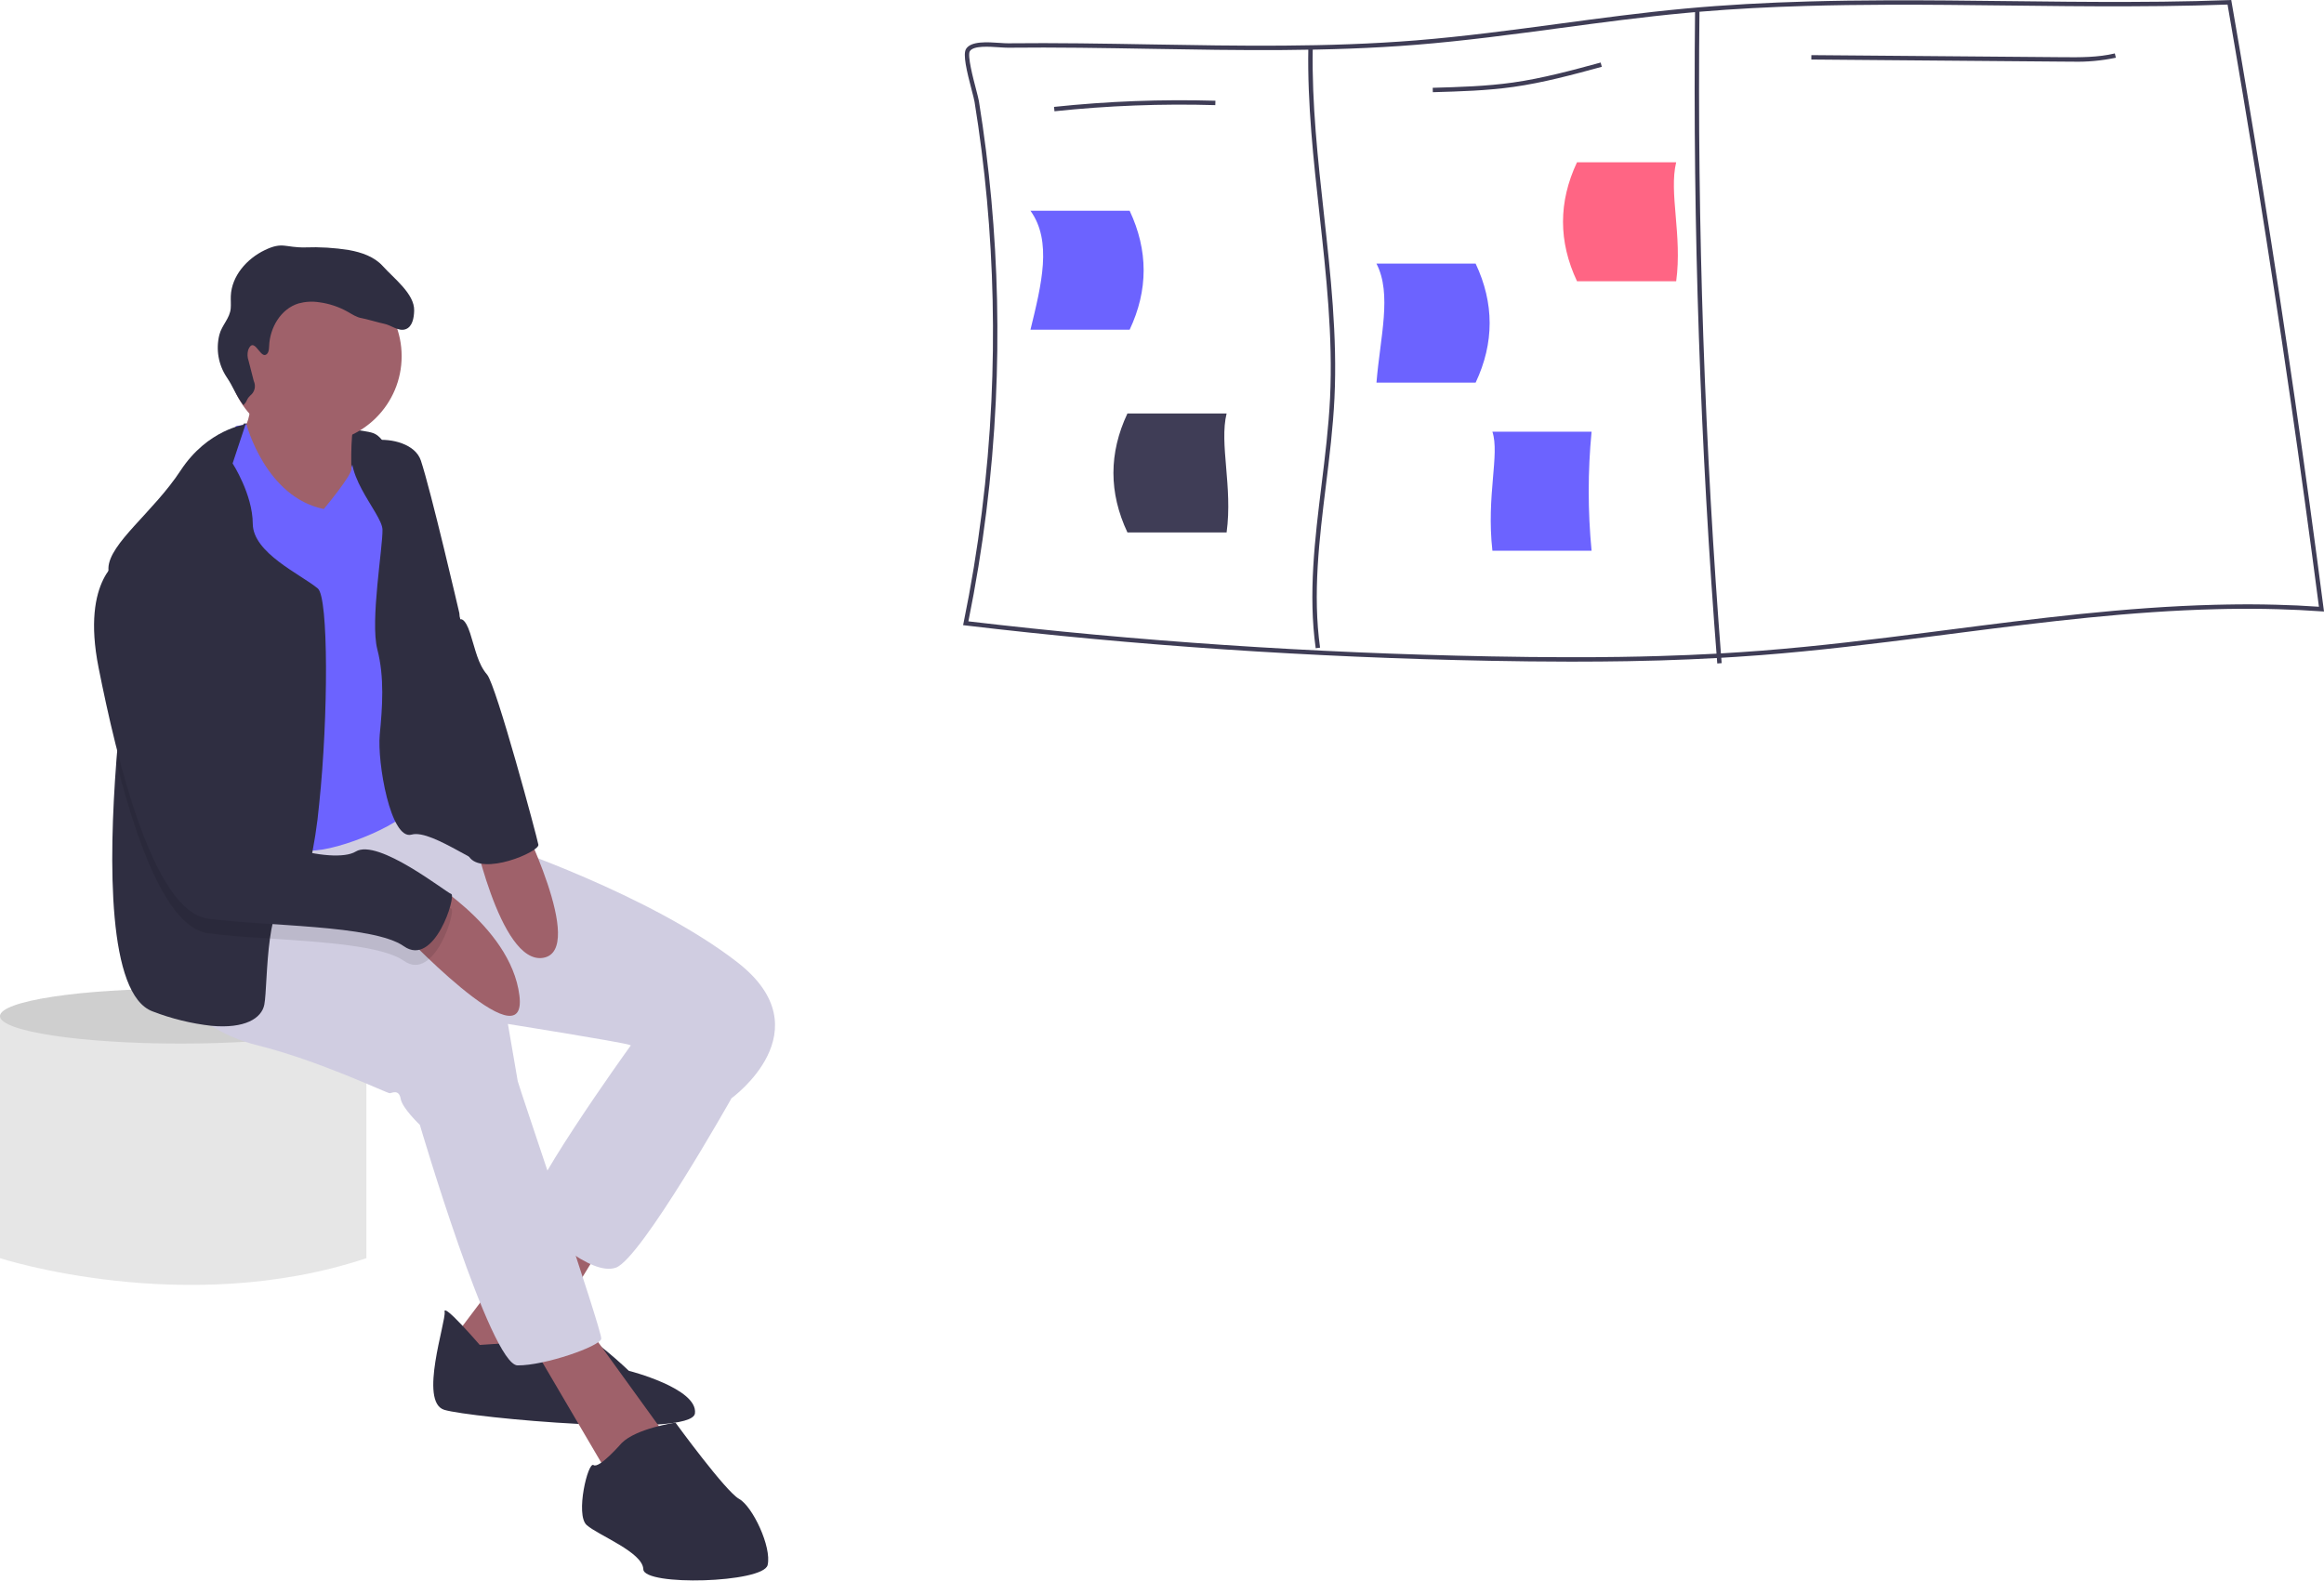
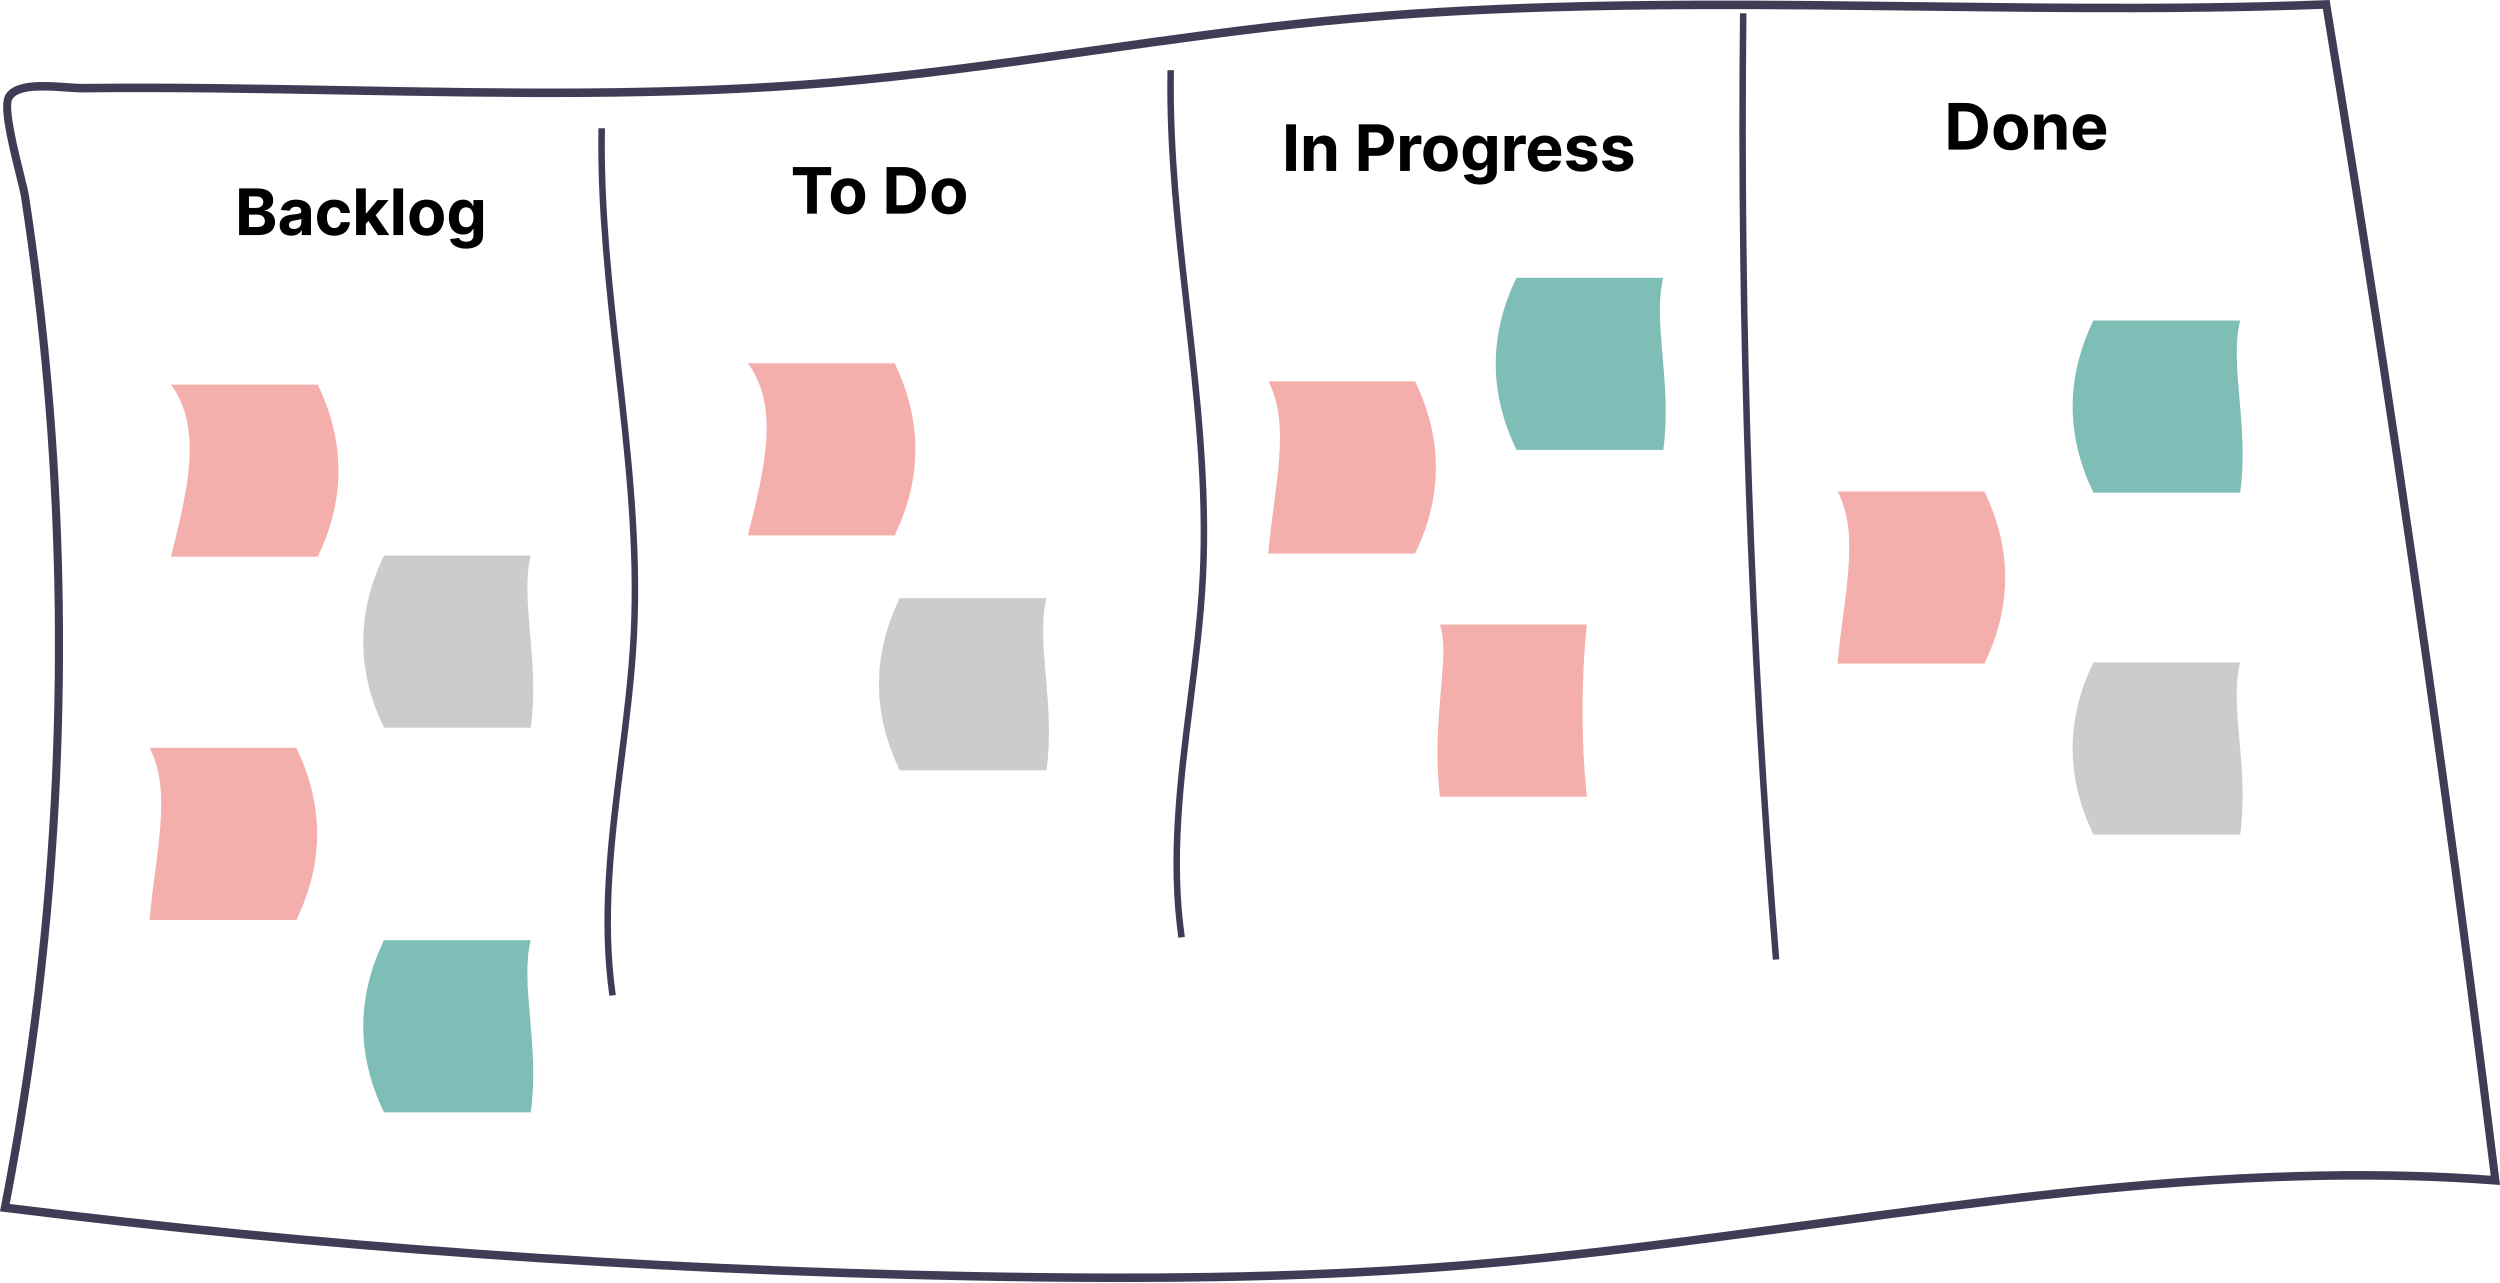
- <svg xmlns="http://www.w3.org/2000/svg" id="a7d7e687-20d8-4a78-89a7-2dbb27c3ecbc" data-name="Layer 1" width="888" height="603.979" viewBox="0 0 888 603.979">
-   <path d="M167,535.835H156v93s71,23,140,0v-93Z" transform="translate(-156 -148.0106)" fill="#e6e6e6" />
-   <ellipse cx="69" cy="388.325" rx="69" ry="10.5" fill="#e6e6e6" />
-   <ellipse cx="69" cy="388.325" rx="69" ry="10.5" opacity="0.1" />
-   <path d="M249.279,309.839s42.346,1.151,49.34,3.696S308.74,334.274,308.74,334.274l-32.879,10.334-24.592-1.393L232.761,344.523,243.095,317.458Z" transform="translate(-156 -148.0106)" fill="#2f2e41" />
-   <path d="M251.105,295.944s2.786,10.761-3.397,18.38S274.29,349.093,274.29,349.093l17.285-2.971s-3.81-33.064,1.308-41.437S251.105,295.944,251.105,295.944Z" transform="translate(-156 -148.0106)" fill="#9f616a" />
-   <polygon points="210.063 462.552 171.924 513.129 197.952 528.325 233.773 469.717 210.063 462.552" fill="#9f616a" />
-   <path d="M339.31,661.993s-14.044-16.319-13.419-12.68-9.993,34.5-.114,37.485,94.601,10.903,95.766,1.336-25.274-16.262-25.274-16.262-15.708-15.096-19.19-13.561S339.31,661.993,339.31,661.993Z" transform="translate(-156 -148.0106)" fill="#2f2e41" />
-   <polygon points="201.505 510.855 231.968 562.754 254.968 549.434 224.249 506.946 201.505 510.855" fill="#9f616a" />
-   <path d="M405.594,535.394l-9.041,12.793s-43.1,59.859-38.522,64.692,23.64,23.099,33.334,19.56S435.503,567.719,435.503,567.719l-8.984-35.921Z" transform="translate(-156 -148.0106)" fill="#d0cde1" />
-   <path d="M219.932,523.284s9.652,18.01,34.116,24.108,50.023,18.565,50.932,18.408,3.483-1.535,4.108,2.104,7.335,9.979,7.335,9.979,27.023,91.829,37.343,91.928,31.529-7.292,31.969-10.178-31.6-96.662-31.913-98.481l-3.753-21.834s42.375,6.766,46.327,7.96,39.105,20.441,39.105,20.441,35.836-25.829,2.317-51.913-91.132-45.218-91.132-45.218l-20.669-5.814-18.013-1.075L305.353,453.528l-42.662,2.461-44.521,18.892Z" transform="translate(-156 -148.0106)" fill="#d0cde1" />
-   <circle cx="120.237" cy="136.12" r="33.232" fill="#9f616a" />
-   <path d="M246.173,310.841l3.997-.687s7.219,27.795,29.551,32.386c0,0,11.019-13.2,10.549-15.428s8.727-14.111,13.617-7.458-1.194,123.841,2.914,125.945,12.921,4.336,5.828,12.111S277.361,475.948,271.12,472.337s-18.991-34.201-24.507-44.493-14.343-45.303-14.343-45.303-11.273-38.338-4.336-47.023S246.173,310.841,246.173,310.841Z" transform="translate(-156 -148.0106)" fill="#6c63ff" />
-   <path d="M277.977,455.112a189.572,189.572,0,0,1-3.807,24.268c-1.63,6.508-3.527,10.437-5.693,10.27-5.526-.413-8.037,7.691-9.332,17.035-1.384,9.913-1.384,21.221-2.143,25.217-1.005,5.28-7.434,9.31-20.283,8.127a90.66,90.66,0,0,1-22.348-5.481c-17.347-6.307-16.834-57.455-13.931-95.409,1.775-23.263,4.443-41.582,4.443-41.582s-5.269-15.717-6.954-26.49a35.211,35.211,0,0,1-.502-5.95c.257-9.41,17.193-21.441,27.574-37.281,10.393-15.84,24.813-17.618,24.813-17.618l-4.934,14.891s7.647,11.799,7.702,23.029,18.307,19.334,24.86,24.77C281.56,376.324,281.46,421.924,277.977,455.112Z" transform="translate(-156 -148.0106)" fill="#2f2e41" />
-   <path d="M292.407,315.539s1.198,1.416,6.681.725c6.576-.828,15.618,1.447,17.719,7.726,3.852,11.514,14.713,58.352,14.713,58.352s4.521,53.548,6.553,65.375,1.024,22.303,3.028,28.515-19.787-11.585-27.819-9.268-13.192-27.705-12.182-38.181,1.862-21.863-.924-32.623,2.153-39.24,1.969-45.765S284.435,327.425,292.407,315.539Z" transform="translate(-156 -148.0106)" fill="#2f2e41" />
-   <path d="M315.921,481.965s35.186,19.196,38.553,46.518-47.062-26.455-47.062-26.455Z" transform="translate(-156 -148.0106)" fill="#9f616a" />
-   <path d="M336.006,462.59s10.782,54.345,27.577,51.458-9.382-54.585-9.382-54.585Z" transform="translate(-156 -148.0106)" fill="#9f616a" />
-   <path d="M393.526,699.506s-8.6,9.908-10.732,8.401-7.036,19.005-2.615,22.929,21.45,10.363,21.635,16.887,45.857,5.231,47.492-1.606-5.729-22.431-10.903-25.288-24.306-29.155-24.306-29.155S399.113,693.863,393.526,699.506Z" transform="translate(-156 -148.0106)" fill="#2f2e41" />
-   <path d="M310.316,515.201c-8.16-5.76-30.943-7.189-51.171-8.517-8.874-.569-17.258-1.127-23.699-2.032-6.207-.86-11.788-6.53-16.744-14.981-7.513-12.804-13.585-32.004-18.262-50.534,1.775-23.263,4.443-41.582,4.443-41.582s-5.269-15.717-6.954-26.49a14.176,14.176,0,0,1,4.487-4.041c21.455-9.209,41.939,81.422,44.54,95.644.045.234.078.458.112.647,1.261,7.323,14.891,13.585,27.103,16.063,7.524,1.529,14.523,1.63,17.749-.357,8.473-5.202,34.527,15.617,36.503,16.209C330.398,495.834,322.037,523.495,310.316,515.201Z" transform="translate(-156 -148.0106)" opacity="0.1" />
-   <path d="M202.419,361.446s-15.594,7.363-8.742,41.778,20.655,92.923,41.764,95.851,63.143,2.26,74.87,10.547,20.086-19.375,18.11-19.972-28.032-21.408-36.504-16.205-42.815-3.881-44.848-15.707S224.225,352.079,202.419,361.446Z" transform="translate(-156 -148.0106)" fill="#2f2e41" />
-   <path d="M314.788,344.942l17.138,39.767s1.725-.861,3.73,5.351,2.943,11.67,6.454,15.75,19.134,62.276,19.603,65.005-21.577,12.138-26.503,4.555S314.788,344.942,314.788,344.942Z" transform="translate(-156 -148.0106)" fill="#2f2e41" />
-   <path d="M257.331,283.668c1.274-.34,1.461-2.031,1.503-3.348.229-7.055,4.477-14.295,11.231-16.349a18.881,18.881,0,0,1,7.959-.438,30.146,30.146,0,0,1,10.778,3.596c1.759.989,3.484,2.18,5.48,2.482,1.318.2,7.023,1.858,8.335,2.092,2.885.513,5.566,3.094,8.334,2.134,2.648-.919,3.235-4.348,3.299-7.15.146-6.385-7.701-12.221-11.97-16.971-3.24-3.604-8.118-5.268-12.886-6.133a85.79,85.79,0,0,0-16.853-1.025c-7.631.136-8.474-2.275-15.355,1.027s-12.661,9.873-12.991,17.499c-.069,1.588.095,3.183-.038,4.768-.326,3.865-3.378,6.356-4.341,10.113a20.335,20.335,0,0,0,2.84,16.25c2.554,3.758,3.271,6.544,6.345,10.622,1.846-1.912.766-1.747,2.612-3.66a4.547,4.547,0,0,0,1.352-5.556l-1.96-7.645a6.898,6.898,0,0,1-.17-4.255C252.936,276.528,255.207,284.235,257.331,283.668Z" transform="translate(-156 -148.0106)" fill="#2f2e41" />
-   <path d="M1043.865,380.694c-6.905-53.312-14.677-107.02-23.224-160.416q-5.76-35.898-11.958-71.543l-.126-.724-.733.034q-12.669.467-25.431.606-6.922.088-13.835.093c-15.199.034-30.365-.143-45.245-.312-15.233-.177-30.66-.354-46.163-.303-10.097.034-20.227.16-30.348.446-15.696.446-31.393,1.272-46.963,2.72-16.075,1.49-32.344,3.671-48.083,5.785-17.919,2.408-36.445,4.892-54.76,6.366-33.666,2.711-67.989,2.114-101.184,1.541-17.911-.312-36.428-.632-54.642-.429-.792.008-1.886-.059-3.149-.152-4.64-.32-10.998-.766-12.884,2.29-1.288,2.072.227,8.404,2.173,15.848.505,1.92.943,3.587,1.069,4.404,1.996,12.328,3.579,24.892,4.724,37.338a557.123,557.123,0,0,1,1.709,76.924,551.832,551.832,0,0,1-10.627,84.806l-.185.901.909.109c64.52,7.671,131.962,12.219,200.465,13.515,10.231.194,19.865.303,29.018.312.884.008,1.76.008,2.627.008,7.217,0,14.138-.059,20.816-.168q6.429-.114,12.572-.295c7.452-.227,14.618-.53,21.599-.918.564-.025,1.12-.059,1.676-.093q2.968-.164,5.903-.362,4.737-.303,9.389-.665c21.532-1.667,43.333-4.362,64.587-7.073q3.575-.467,7.124-.918c1.6-.202,3.2-.413,4.808-.615,32.033-4.109,64.773-8.143,97.487-8.943,1.263-.034,2.535-.067,3.798-.084q9.852-.177,19.688.101,8.261.227,16.505.817l1.027.067Zm-18.265-1.583q-9.486-.253-18.972-.067c-1.465.017-2.922.051-4.387.093-34.205.884-68.394,5.28-101.774,9.566l-3.562.455c-.901.118-1.81.236-2.712.354-21.498,2.754-43.569,5.49-65.345,7.175-2.476.194-4.96.371-7.469.539-2.585.177-5.187.337-7.823.488-.556.034-1.12.067-1.684.101-7.014.379-14.231.682-21.726.901q-7.339.227-15.056.337c-6.678.101-13.608.143-20.833.118-9.103-.017-18.686-.118-28.85-.312-68.124-1.288-135.204-5.802-199.387-13.397a554.427,554.427,0,0,0,10.475-84.166,557.868,557.868,0,0,0-1.718-77.16c-1.145-12.488-2.737-25.086-4.732-37.456-.152-.901-.573-2.518-1.103-4.564-1.103-4.185-3.385-12.909-2.375-14.534,1.356-2.189,7.36-1.768,11.343-1.49,1.297.084,2.408.16,3.276.152,18.189-.202,36.698.118,54.6.429,33.228.573,67.594,1.171,101.344-1.549,18.357-1.474,36.908-3.966,54.853-6.375,15.713-2.105,31.965-4.286,48.015-5.777,1.229-.118,2.45-.227,3.68-.328.564-.051,1.128-.101,1.684-.143,13.482-1.128,27.056-1.819,40.63-2.215,10.442-.303,20.884-.438,31.292-.472,15.444-.051,30.829.126,46.011.303,14.837.177,29.944.345,45.093.312,4.674-.008,9.347-.034,14.021-.101q12.404-.139,24.74-.573,5.975,34.357,11.536,69.025c8.606,53.615,16.437,107.559,23.376,161.106Q1033.84,379.304,1025.601,379.111Z" transform="translate(-156 -148.0106)" fill="#3f3d56" />
-   <path d="M658.731,395.742c-2.901-20.722-.3-41.867,2.215-62.315,1.344-10.928,2.734-22.228,3.269-33.334,1.128-23.412-1.493-47.179-4.029-70.163-2.288-20.746-4.654-42.198-4.275-63.399l1.684.03c-.377,21.094,1.983,42.491,4.265,63.184,2.542,23.049,5.171,46.883,4.037,70.429-.538,11.169-1.932,22.5-3.28,33.459-2.502,20.341-5.089,41.374-2.219,61.876Z" transform="translate(-156 -148.0106)" fill="#3f3d56" />
-   <path d="M812.166,401.562c-6.524-82.835-9.378-166.965-8.48-250.05l1.684.018c-.897,83.036,1.954,167.114,8.475,249.9Z" transform="translate(-156 -148.0106)" fill="#3f3d56" />
-   <path d="M558.919,190.536l-.178-1.675a460.06,460.06,0,0,1,61.674-2.353l-.049,1.683A458.176,458.176,0,0,0,558.919,190.536Z" transform="translate(-156 -148.0106)" fill="#3f3d56" />
-   <path d="M703.487,183.246l-.048-1.683c10.078-.284,20.499-.578,30.629-2.008,11.363-1.604,22.638-4.675,33.541-7.644l.442,1.625c-10.954,2.983-22.281,6.068-33.748,7.687C724.081,182.665,713.612,182.96,703.487,183.246Z" transform="translate(-156 -148.0106)" fill="#3f3d56" />
-   <path d="M947.854,171.576c-1.247,0-2.488-.01-3.721-.021l-96.026-.795.013-1.684,96.026.795c6.608.055,13.433.111,19.934-1.444l.391,1.638A71.217,71.217,0,0,1,947.854,171.576Z" transform="translate(-156 -148.0106)" fill="#3f3d56" />
-   <path d="M587.636,274.019h-37.894c4.262-17.487,8.357-33.814,0-45.472h37.894Q598.334,251.307,587.636,274.019Z" transform="translate(-156 -148.0106)" fill="#6c63ff" />
-   <path d="M764.141,358.468H726.247c-2.37-21.079,2.859-36.791,0-45.472h37.894A237.224,237.224,0,0,0,764.141,358.468Z" transform="translate(-156 -148.0106)" fill="#6c63ff" />
-   <path d="M719.842,294.229H681.949c1.421-17.484,6.002-33.811,0-45.472h37.894Q730.544,271.493,719.842,294.229Z" transform="translate(-156 -148.0106)" fill="#6c63ff" />
-   <path d="M758.578,255.493h37.894c2.37-17.488-2.859-33.814,0-45.472H758.578Q747.876,232.757,758.578,255.493Z" transform="translate(-156 -148.0106)" fill="#ff6584" />
-   <path d="M586.794,351.49h37.894c2.37-17.488-2.859-33.814,0-45.472H586.794Q576.092,328.754,586.794,351.49Z" transform="translate(-156 -148.0106)" fill="#3f3d56" />
+ <svg xmlns="http://www.w3.org/2000/svg" width="117" height="60" viewBox="0 0 117 60" fill="none">
+   <path d="M116.97 55.214C115.416 42.564 113.667 29.819 111.744 17.149C110.88 11.47 109.983 5.811 109.054 0.172L109.025 0L108.86 0.008C106.96 0.082 105.053 0.13 103.139 0.152C102.1 0.166 101.063 0.173 100.026 0.174C96.606 0.182 93.193 0.14 89.846 0.1C86.418 0.058 82.947 0.016 79.459 0.028C77.187 0.036 74.908 0.066 72.63 0.134C69.099 0.24 65.567 0.436 62.064 0.779C58.447 1.133 54.786 1.651 51.245 2.152C47.213 2.724 43.045 3.313 38.924 3.663C31.349 4.306 23.627 4.164 16.158 4.028C12.128 3.954 7.961 3.879 3.863 3.926C3.685 3.928 3.439 3.912 3.155 3.89C2.111 3.815 0.68 3.709 0.256 4.434C-0.034 4.926 0.307 6.428 0.745 8.195C0.858 8.65 0.957 9.046 0.985 9.24C1.434 12.165 1.79 15.146 2.048 18.1C2.575 24.168 2.704 30.267 2.433 36.353C2.13 43.116 1.331 49.844 0.042 56.477L0 56.691L0.205 56.717C14.722 58.537 29.896 59.616 45.309 59.924C47.611 59.97 49.779 59.996 51.838 59.998C52.037 60 52.234 60 52.429 60C54.053 60 55.611 59.986 57.113 59.96C58.078 59.942 59.02 59.919 59.942 59.89C61.619 59.836 63.231 59.764 64.802 59.672C64.929 59.666 65.054 59.658 65.179 59.65C65.624 59.624 66.067 59.596 66.507 59.564C67.217 59.516 67.922 59.464 68.619 59.407C73.464 59.011 78.37 58.371 83.152 57.728C83.688 57.654 84.222 57.581 84.754 57.51C85.115 57.462 85.475 57.412 85.836 57.364C93.044 56.389 100.41 55.432 107.771 55.242C108.055 55.234 108.341 55.226 108.626 55.222C110.103 55.194 111.58 55.202 113.055 55.246C114.294 55.282 115.532 55.347 116.769 55.44L117 55.456L116.97 55.214ZM112.86 54.839C111.437 54.799 110.014 54.793 108.591 54.823C108.262 54.827 107.934 54.835 107.604 54.845C99.908 55.054 92.216 56.097 84.705 57.115L83.904 57.222C83.701 57.251 83.496 57.279 83.294 57.306C78.457 57.96 73.491 58.609 68.591 59.009C68.034 59.055 67.475 59.097 66.91 59.137C66.329 59.179 65.743 59.217 65.15 59.253C65.025 59.261 64.898 59.269 64.771 59.277C63.193 59.367 61.569 59.438 59.883 59.49C58.782 59.526 57.653 59.553 56.495 59.57C54.993 59.594 53.434 59.604 51.808 59.598C49.76 59.594 47.604 59.57 45.317 59.524C29.989 59.219 14.896 58.148 0.455 56.345C1.723 49.761 2.511 43.084 2.812 36.373C3.084 30.268 2.955 24.15 2.425 18.064C2.167 15.1 1.809 12.111 1.36 9.176C1.326 8.962 1.232 8.578 1.112 8.093C0.864 7.1 0.351 5.029 0.578 4.644C0.883 4.124 2.234 4.224 3.13 4.29C3.422 4.31 3.672 4.328 3.867 4.326C7.96 4.278 12.124 4.354 16.152 4.428C23.628 4.564 31.361 4.706 38.955 4.06C43.085 3.711 47.259 3.119 51.296 2.548C54.832 2.048 58.489 1.531 62.1 1.177C62.377 1.149 62.651 1.123 62.928 1.099C63.055 1.087 63.182 1.075 63.307 1.065C66.34 0.797 69.394 0.633 72.449 0.54C74.798 0.468 77.147 0.436 79.489 0.428C82.964 0.416 86.426 0.458 89.842 0.5C93.18 0.542 96.579 0.581 99.988 0.573C101.039 0.571 102.091 0.565 103.142 0.549C105.003 0.528 106.858 0.482 108.709 0.414C109.605 5.849 110.47 11.309 111.305 16.793C113.241 29.515 115.003 42.316 116.564 55.023C115.331 54.931 114.096 54.869 112.86 54.839Z" fill="#3F3D56" />
+   <path d="M55.148 43.888C54.622 40.217 55.094 36.471 55.55 32.848C55.794 30.912 56.046 28.91 56.143 26.943C56.347 22.795 55.872 18.584 55.412 14.513C54.997 10.837 54.568 7.037 54.637 3.281L54.942 3.286C54.874 7.023 55.302 10.814 55.716 14.48C56.177 18.563 56.653 22.786 56.448 26.957C56.35 28.936 56.097 30.943 55.853 32.885C55.399 36.488 54.93 40.214 55.451 43.846L55.148 43.888Z" fill="#3F3D56" />
+   <path d="M28.518 46.607C27.992 42.936 28.464 39.19 28.92 35.567C29.164 33.631 29.416 31.629 29.513 29.662C29.717 25.514 29.242 21.303 28.782 17.232C28.368 13.556 27.939 9.756 28.007 6L28.313 6.005C28.244 9.742 28.672 13.533 29.086 17.199C29.547 21.282 30.023 25.505 29.818 29.676C29.72 31.655 29.468 33.662 29.223 35.603C28.77 39.207 28.3 42.933 28.821 46.565L28.518 46.607Z" fill="#3F3D56" />
+   <path d="M82.967 44.919C81.784 30.244 81.267 15.34 81.43 0.62L81.735 0.624C81.572 15.334 82.089 30.229 83.272 44.895L82.967 44.919Z" fill="#3F3D56" />
+   <path d="M91.963 7C92.628 7 93.031 6.589 93.031 5.907C93.031 5.227 92.628 4.818 91.969 4.818H91.19V7H91.963ZM91.651 6.605V5.213H91.945C92.354 5.213 92.57 5.422 92.57 5.907C92.57 6.394 92.354 6.605 91.944 6.605H91.651ZM94.103 7.032C94.6 7.032 94.909 6.692 94.909 6.188C94.909 5.681 94.6 5.342 94.103 5.342C93.607 5.342 93.298 5.681 93.298 6.188C93.298 6.692 93.607 7.032 94.103 7.032ZM94.105 6.68C93.876 6.68 93.759 6.471 93.759 6.185C93.759 5.899 93.876 5.689 94.105 5.689C94.33 5.689 94.447 5.899 94.447 6.185C94.447 6.471 94.33 6.68 94.105 6.68ZM95.657 6.054C95.659 5.843 95.784 5.719 95.967 5.719C96.15 5.719 96.259 5.839 96.258 6.039V7H96.712V5.958C96.712 5.577 96.488 5.342 96.147 5.342C95.905 5.342 95.729 5.462 95.655 5.652H95.636V5.364H95.204V7H95.657V6.054ZM97.816 7.032C98.22 7.032 98.493 6.835 98.557 6.531L98.137 6.504C98.091 6.628 97.974 6.693 97.823 6.693C97.596 6.693 97.452 6.543 97.452 6.299V6.298H98.567V6.173C98.567 5.617 98.23 5.342 97.797 5.342C97.316 5.342 97.004 5.684 97.004 6.189C97.004 6.708 97.312 7.032 97.816 7.032ZM97.452 6.017C97.462 5.83 97.603 5.681 97.805 5.681C98.002 5.681 98.138 5.822 98.139 6.017H97.452Z" fill="black" />
+   <path d="M60.651 5.818H60.19V8H60.651V5.818ZM61.476 7.054C61.477 6.843 61.602 6.719 61.786 6.719C61.968 6.719 62.078 6.839 62.077 7.039V8H62.531V6.958C62.531 6.577 62.307 6.342 61.966 6.342C61.723 6.342 61.547 6.462 61.474 6.652H61.455V6.364H61.022V8H61.476V7.054ZM63.591 8H64.052V7.293H64.44C64.942 7.293 65.234 6.993 65.234 6.558C65.234 6.124 64.947 5.818 64.452 5.818H63.591V8ZM64.052 6.923V6.195H64.363C64.63 6.195 64.759 6.34 64.759 6.558C64.759 6.774 64.63 6.923 64.365 6.923H64.052ZM65.525 8H65.979V7.074C65.979 6.873 66.126 6.734 66.326 6.734C66.389 6.734 66.475 6.745 66.518 6.759V6.356C66.477 6.347 66.421 6.34 66.375 6.34C66.192 6.34 66.041 6.447 65.982 6.649H65.965V6.364H65.525V8ZM67.416 8.032C67.912 8.032 68.221 7.692 68.221 7.188C68.221 6.681 67.912 6.342 67.416 6.342C66.919 6.342 66.61 6.681 66.61 7.188C66.61 7.692 66.919 8.032 67.416 8.032ZM67.418 7.68C67.189 7.68 67.072 7.471 67.072 7.185C67.072 6.899 67.189 6.689 67.418 6.689C67.642 6.689 67.76 6.899 67.76 7.185C67.76 7.471 67.642 7.68 67.418 7.68ZM69.253 8.637C69.721 8.637 70.053 8.424 70.053 8.016V6.364H69.603V6.638H69.586C69.525 6.505 69.392 6.342 69.118 6.342C68.759 6.342 68.455 6.621 68.455 7.179C68.455 7.723 68.75 7.977 69.119 7.977C69.38 7.977 69.526 7.846 69.586 7.71H69.605V8.01C69.605 8.224 69.461 8.311 69.264 8.311C69.064 8.311 68.962 8.224 68.925 8.135L68.505 8.192C68.56 8.439 68.812 8.637 69.253 8.637ZM69.263 7.636C69.04 7.636 68.919 7.459 68.919 7.176C68.919 6.898 69.038 6.703 69.263 6.703C69.483 6.703 69.607 6.89 69.607 7.176C69.607 7.465 69.481 7.636 69.263 7.636ZM70.415 8H70.868V7.074C70.868 6.873 71.015 6.734 71.216 6.734C71.278 6.734 71.365 6.745 71.407 6.759V6.356C71.367 6.347 71.311 6.34 71.265 6.34C71.081 6.34 70.931 6.447 70.871 6.649H70.855V6.364H70.415V8ZM72.312 8.032C72.716 8.032 72.989 7.835 73.053 7.531L72.633 7.504C72.588 7.628 72.47 7.693 72.319 7.693C72.092 7.693 71.948 7.543 71.948 7.299V7.298H73.063V7.173C73.063 6.617 72.726 6.342 72.293 6.342C71.812 6.342 71.5 6.684 71.5 7.189C71.5 7.708 71.808 8.032 72.312 8.032ZM71.948 7.017C71.958 6.83 72.1 6.681 72.301 6.681C72.498 6.681 72.634 6.822 72.635 7.017H71.948ZM74.72 6.83C74.68 6.529 74.437 6.342 74.024 6.342C73.605 6.342 73.329 6.536 73.33 6.852C73.329 7.097 73.484 7.255 73.803 7.319L74.087 7.376C74.229 7.404 74.294 7.457 74.296 7.539C74.294 7.636 74.189 7.705 74.03 7.705C73.868 7.705 73.76 7.636 73.733 7.502L73.286 7.526C73.329 7.839 73.595 8.032 74.029 8.032C74.453 8.032 74.757 7.816 74.758 7.493C74.757 7.256 74.602 7.115 74.285 7.05L73.989 6.99C73.836 6.957 73.78 6.905 73.781 6.826C73.78 6.728 73.89 6.664 74.031 6.664C74.189 6.664 74.282 6.75 74.305 6.856L74.72 6.83ZM76.405 6.83C76.364 6.529 76.121 6.342 75.708 6.342C75.29 6.342 75.014 6.536 75.015 6.852C75.014 7.097 75.168 7.255 75.488 7.319L75.771 7.376C75.914 7.404 75.979 7.457 75.981 7.539C75.979 7.636 75.873 7.705 75.715 7.705C75.553 7.705 75.445 7.636 75.417 7.502L74.971 7.526C75.014 7.839 75.28 8.032 75.713 8.032C76.138 8.032 76.441 7.816 76.442 7.493C76.441 7.256 76.287 7.115 75.969 7.05L75.673 6.99C75.521 6.957 75.464 6.905 75.465 6.826C75.464 6.728 75.575 6.664 75.716 6.664C75.873 6.664 75.967 6.75 75.989 6.856L76.405 6.83Z" fill="black" />
+   <path d="M37.106 8.199H37.775V10H38.23V8.199H38.898V7.818H37.106V8.199ZM39.687 10.032C40.184 10.032 40.492 9.692 40.492 9.188C40.492 8.681 40.184 8.342 39.687 8.342C39.191 8.342 38.882 8.681 38.882 9.188C38.882 9.692 39.191 10.032 39.687 10.032ZM39.689 9.68C39.46 9.68 39.343 9.471 39.343 9.185C39.343 8.899 39.46 8.689 39.689 8.689C39.914 8.689 40.031 8.899 40.031 9.185C40.031 9.471 39.914 9.68 39.689 9.68ZM42.264 10C42.929 10 43.331 9.589 43.331 8.907C43.331 8.227 42.929 7.818 42.27 7.818H41.49V10H42.264ZM41.952 9.605V8.213H42.246C42.655 8.213 42.871 8.422 42.871 8.907C42.871 9.394 42.655 9.605 42.245 9.605H41.952ZM44.404 10.032C44.9 10.032 45.209 9.692 45.209 9.188C45.209 8.681 44.9 8.342 44.404 8.342C43.907 8.342 43.599 8.681 43.599 9.188C43.599 9.692 43.907 10.032 44.404 10.032ZM44.406 9.68C44.177 9.68 44.06 9.471 44.06 9.185C44.06 8.899 44.177 8.689 44.406 8.689C44.631 8.689 44.748 8.899 44.748 9.185C44.748 9.471 44.631 9.68 44.406 9.68Z" fill="black" />
+   <path d="M11.19 11H12.122C12.612 11 12.873 10.744 12.873 10.397C12.873 10.074 12.642 9.879 12.393 9.868V9.846C12.62 9.795 12.788 9.634 12.788 9.377C12.788 9.05 12.545 8.818 12.063 8.818H11.19V11ZM11.651 10.623V10.043H12.038C12.259 10.043 12.397 10.171 12.397 10.351C12.397 10.515 12.285 10.623 12.027 10.623H11.651ZM11.651 9.731V9.191H12.001C12.206 9.191 12.322 9.297 12.322 9.454C12.322 9.627 12.181 9.731 11.993 9.731H11.651ZM13.631 11.031C13.873 11.031 14.03 10.925 14.11 10.773H14.122V11H14.553V9.896C14.553 9.506 14.222 9.342 13.858 9.342C13.466 9.342 13.208 9.53 13.145 9.828L13.565 9.862C13.596 9.754 13.693 9.674 13.856 9.674C14.01 9.674 14.099 9.751 14.099 9.886V9.892C14.099 9.998 13.987 10.011 13.703 10.039C13.379 10.069 13.088 10.178 13.088 10.543C13.088 10.867 13.319 11.031 13.631 11.031ZM13.761 10.718C13.621 10.718 13.521 10.653 13.521 10.528C13.521 10.4 13.627 10.337 13.787 10.315C13.886 10.301 14.048 10.278 14.102 10.242V10.415C14.102 10.587 13.96 10.718 13.761 10.718ZM15.644 11.032C16.08 11.032 16.354 10.776 16.375 10.4H15.947C15.92 10.575 15.805 10.673 15.649 10.673C15.437 10.673 15.3 10.495 15.3 10.182C15.3 9.873 15.438 9.696 15.649 9.696C15.816 9.696 15.922 9.806 15.947 9.969H16.375C16.356 9.591 16.069 9.342 15.642 9.342C15.146 9.342 14.839 9.686 14.839 10.188C14.839 10.686 15.14 11.032 15.644 11.032ZM16.666 11H17.119V10.48L17.242 10.341L17.688 11H18.22L17.582 10.072L18.189 9.364H17.668L17.144 9.985H17.119V8.818H16.666V11ZM18.865 8.818H18.412V11H18.865V8.818ZM19.968 11.032C20.465 11.032 20.774 10.692 20.774 10.188C20.774 9.681 20.465 9.342 19.968 9.342C19.472 9.342 19.163 9.681 19.163 10.188C19.163 10.692 19.472 11.032 19.968 11.032ZM19.97 10.68C19.741 10.68 19.624 10.47 19.624 10.185C19.624 9.899 19.741 9.689 19.97 9.689C20.195 9.689 20.312 9.899 20.312 10.185C20.312 10.47 20.195 10.68 19.97 10.68ZM21.806 11.637C22.274 11.637 22.606 11.424 22.606 11.016V9.364H22.155V9.638H22.138C22.078 9.505 21.945 9.342 21.671 9.342C21.312 9.342 21.008 9.621 21.008 10.179C21.008 10.723 21.303 10.977 21.672 10.977C21.933 10.977 22.079 10.845 22.138 10.71H22.158V11.01C22.158 11.224 22.014 11.311 21.817 11.311C21.616 11.311 21.515 11.224 21.478 11.135L21.058 11.192C21.113 11.439 21.365 11.637 21.806 11.637ZM21.816 10.636C21.593 10.636 21.471 10.459 21.471 10.177C21.471 9.898 21.591 9.703 21.816 9.703C22.036 9.703 22.16 9.89 22.16 10.177C22.16 10.465 22.034 10.636 21.816 10.636Z" fill="black" />
+   <path d="M41.87 25.056H35C35.773 21.958 36.515 19.065 35 17H41.87C43.163 19.688 43.163 22.373 41.87 25.056Z" fill="#F4AEAC" />
+   <path d="M74.26 37.284H67.389C66.96 33.55 67.908 30.766 67.389 29.228H74.26C73.996 31.907 73.996 34.605 74.26 37.284V37.284Z" fill="#F4AEAC" />
+   <path d="M66.228 25.904H59.358C59.615 22.806 60.446 19.914 59.358 17.848H66.228C67.522 20.533 67.522 23.219 66.228 25.904Z" fill="#F4AEAC" />
+   <path d="M13.87 43.056H7C7.258 39.958 8.088 37.066 7 35H13.87C15.164 37.685 15.164 40.37 13.87 43.056Z" fill="#F4AEAC" />
+   <path d="M92.87 31.056H86C86.258 27.958 87.088 25.066 86 23H92.87C94.164 25.685 94.164 28.37 92.87 31.056Z" fill="#F4AEAC" />
+   <path d="M70.97 21.056H77.841C78.27 17.958 77.322 15.065 77.841 13H70.97C69.677 15.685 69.677 18.37 70.97 21.056Z" fill="#7EBEB6" />
+   <path d="M17.97 52.056H24.84C25.27 48.958 24.322 46.065 24.84 44H17.97C16.677 46.685 16.677 49.37 17.97 52.056Z" fill="#7EBEB6" />
+   <path d="M97.97 23.056H104.84C105.27 19.958 104.322 17.065 104.84 15H97.97C96.677 17.685 96.677 20.37 97.97 23.056Z" fill="#7EBEB6" />
+   <path d="M42.106 36.048H48.976C49.406 32.95 48.458 30.058 48.976 27.992H42.106C40.812 30.678 40.812 33.363 42.106 36.048Z" fill="#CCCCCC" />
+   <path d="M97.97 39.056H104.84C105.27 35.958 104.322 33.065 104.84 31H97.97C96.677 33.685 96.677 36.37 97.97 39.056Z" fill="#CCCCCC" />
+   <path d="M14.87 26.056H8C8.773 22.958 9.515 20.065 8 18H14.87C16.163 20.688 16.163 23.373 14.87 26.056Z" fill="#F4AEAC" />
+   <path d="M17.97 34.056H24.84C25.27 30.958 24.322 28.065 24.84 26H17.97C16.677 28.685 16.677 31.37 17.97 34.056Z" fill="#CCCCCC" />
</svg>
